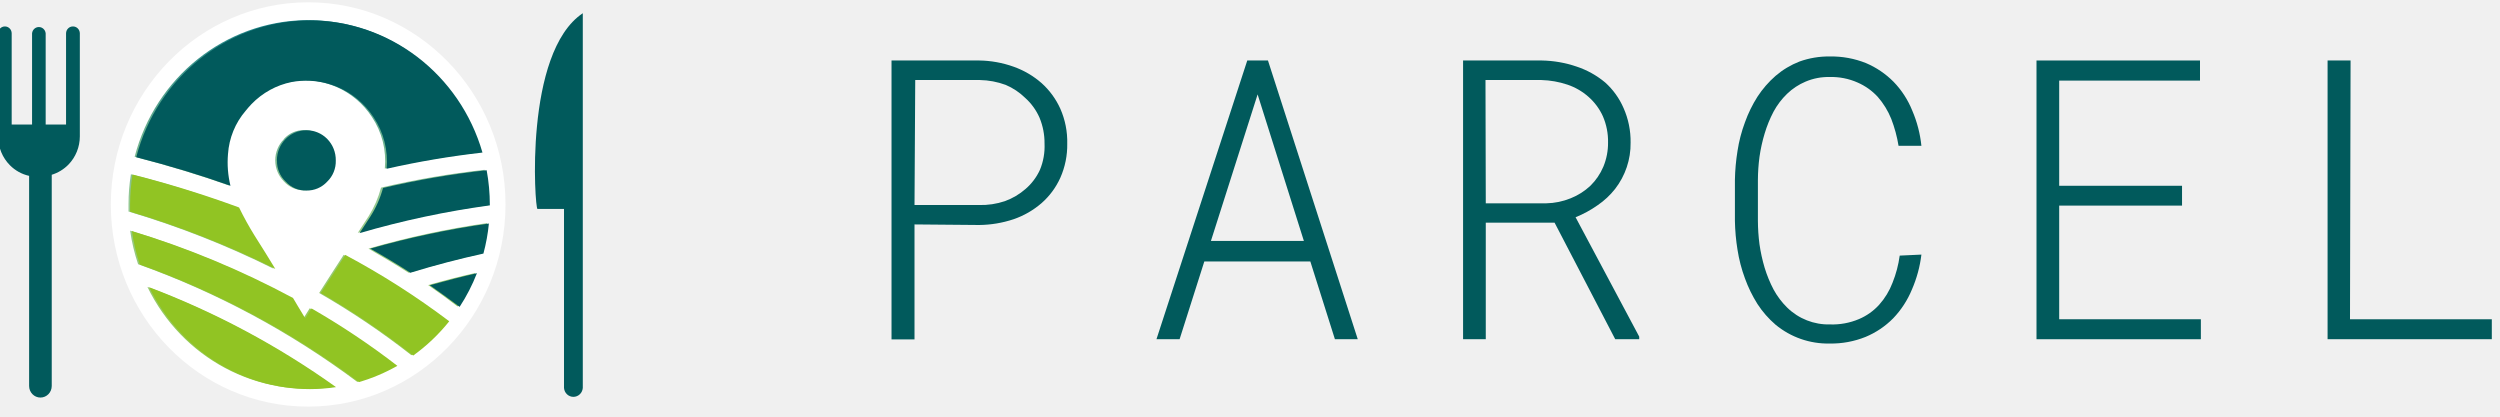
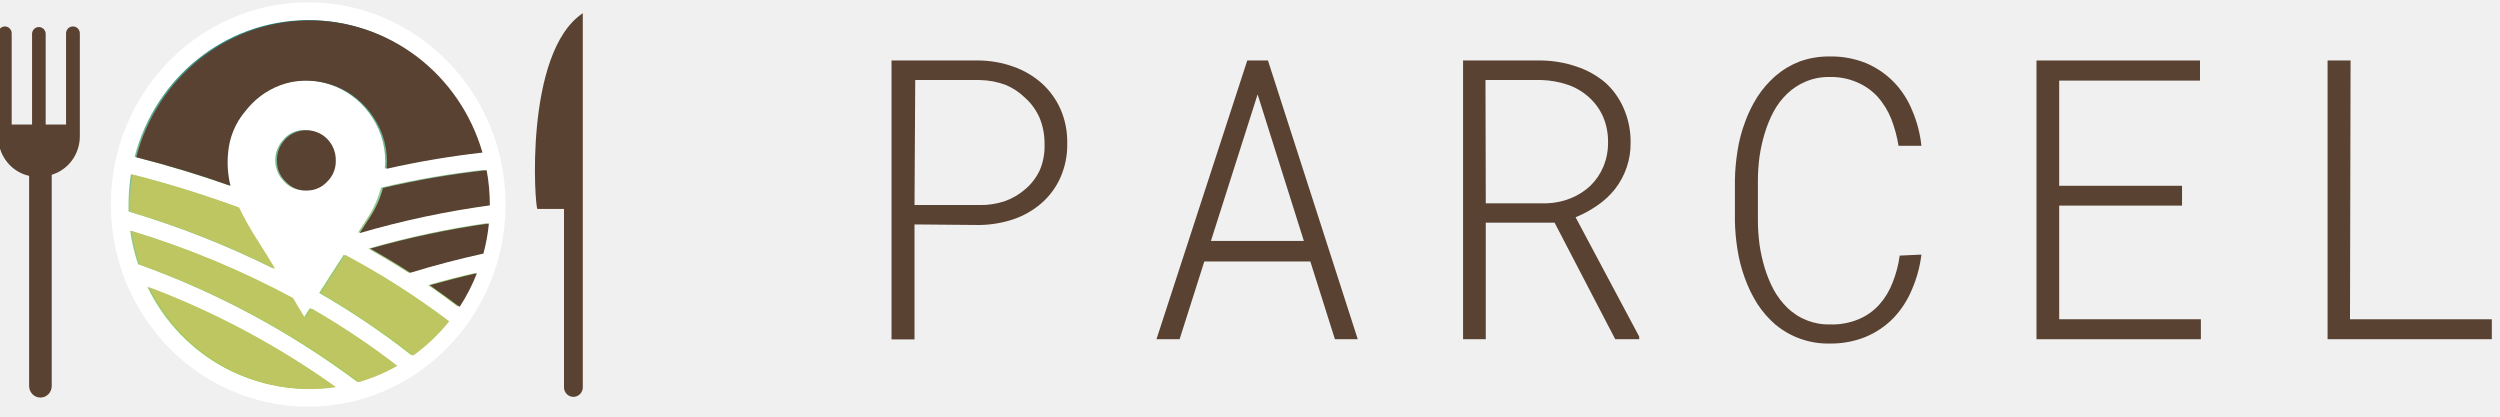
<svg xmlns="http://www.w3.org/2000/svg" xmlns:xlink="http://www.w3.org/1999/xlink" id="Calque_1" data-name="Calque 1" viewBox="0 0 174 29">
  <defs>
-     <style>.cls-1,.cls-2{fill:none;}.cls-2{clip-rule:evenodd;}.cls-3{fill:url(#Dégradé_sans_nom_3);}.cls-4{fill:#fff;}.cls-5,.cls-6{fill:#015a5c;}.cls-5{fill-rule:evenodd;}.cls-7{fill:#91c423;}.cls-8{clip-path:url(#clip-path);}.cls-9{clip-path:url(#clip-path-2);}.cls-10{clip-path:url(#clip-path-3);}.cls-11{clip-path:url(#clip-path-4);}.cls-12{clip-path:url(#clip-path-5);}.cls-13{clip-path:url(#clip-path-6);}.cls-14{clip-path:url(#clip-path-7);}.cls-15{clip-path:url(#clip-path-8);}.cls-16{clip-path:url(#clip-path-9);}.cls-17{clip-path:url(#clip-path-10);}.cls-18{clip-path:url(#clip-path-11);}.cls-19{clip-path:url(#clip-path-12);}.cls-20{clip-path:url(#clip-path-13);}.cls-21{isolation:isolate;}</style>
+     <style>.cls-1,.cls-2{fill:none;}.cls-2{clip-rule:evenodd;}.cls-3{fill:url(#Dégradé_sans_nom_3);}.cls-4{fill:#fff;}.cls-5,.cls-6{fill:#594231;}.cls-5{fill-rule:evenodd;}.cls-7{fill:#BDC660;}.cls-8{clip-path:url(#clip-path);}.cls-9{clip-path:url(#clip-path-2);}.cls-10{clip-path:url(#clip-path-3);}.cls-11{clip-path:url(#clip-path-4);}.cls-12{clip-path:url(#clip-path-5);}.cls-13{clip-path:url(#clip-path-6);}.cls-14{clip-path:url(#clip-path-7);}.cls-15{clip-path:url(#clip-path-8);}.cls-16{clip-path:url(#clip-path-9);}.cls-17{clip-path:url(#clip-path-10);}.cls-18{clip-path:url(#clip-path-11);}.cls-19{clip-path:url(#clip-path-12);}.cls-20{clip-path:url(#clip-path-13);}.cls-21{isolation:isolate;}</style>
    <linearGradient id="Dégradé_sans_nom_3" x1="17040.11" y1="66" x2="17040.11" y2="2" gradientTransform="matrix(-1, 0, 0, 1, 17092.25, 0)" gradientUnits="userSpaceOnUse">
      <stop offset="0.1" stop-color="#95c94e" />
      <stop offset="0.52" stop-color="#95c993" />
      <stop offset="1" stop-color="#1a8087" />
    </linearGradient>
    <clipPath id="clip-path">
      <rect class="cls-1" x="-549.77" y="-224.61" width="67.32" height="66.61" />
    </clipPath>
    <clipPath id="clip-path-2">
      <path class="cls-2" d="M-469.28-222.82v61.75a1.59,1.59,0,0,1-1.6,1.58,1.59,1.59,0,0,1-1.6-1.58v-29.5H-477c-.43,0-2.33-25.73,7.74-32.25" />
    </clipPath>
    <clipPath id="clip-path-3">
      <rect class="cls-1" x="-569" y="-220.64" width="13.9" height="61.15" />
    </clipPath>
    <clipPath id="clip-path-4">
      <path class="cls-2" d="M-516.42-221.6a30.68,30.68,0,0,1,29.64,22.51c-5.72,1.41-11,3-16.12,4.71a15.76,15.76,0,0,0,.42-5.23,11.91,11.91,0,0,0-2.94-7.06c-.33-.4-.65-.76-1-1.12a13.35,13.35,0,0,0-6.87-3.65,14,14,0,0,0-3.13-.25,13.33,13.33,0,0,0-2.23.28,15.12,15.12,0,0,0-2.54.78,13.5,13.5,0,0,0-6.1,5,12.65,12.65,0,0,0-2.21,8.48,153.3,153.3,0,0,0-16.35-2.67,30.68,30.68,0,0,1,29.42-21.77" />
    </clipPath>
    <clipPath id="clip-path-5">
      <path class="cls-2" d="M-510.8-198.54a4.57,4.57,0,0,1-1.49,3.49h0a4.62,4.62,0,0,1-3.51,1.46,4.75,4.75,0,0,1-3.57-1.48,4.58,4.58,0,0,1-1.46-3.48,4.66,4.66,0,0,1,1.44-3.49,4.79,4.79,0,0,1,3.59-1.47,4.69,4.69,0,0,1,3.53,1.44,4.63,4.63,0,0,1,1.49,3.52" />
    </clipPath>
    <clipPath id="clip-path-6">
      <path class="cls-2" d="M-547.1-191.24a29.78,29.78,0,0,1,.55-5.7A151.68,151.68,0,0,1-528.88-194a16.4,16.4,0,0,0,2.17,4.72l1.83,2.72a157.06,157.06,0,0,0-22.22-4.58Z" />
    </clipPath>
    <clipPath id="clip-path-7">
      <path class="cls-2" d="M-546.94-188.16A152.59,152.59,0,0,1-526.7-184c-2.32,1.27-4.61,2.57-6.84,3.95-4.08-1.22-8.28-2.28-12.47-3.16a29.69,29.69,0,0,1-.93-4.92" />
    </clipPath>
    <clipPath id="clip-path-8">
      <path class="cls-2" d="M-541.95-174.43A29.78,29.78,0,0,1-544.9-180c2.7.6,5.4,1.27,8.07,2-1.75,1.14-3.45,2.32-5.12,3.53" />
    </clipPath>
    <clipPath id="clip-path-9">
      <path class="cls-2" d="M-540.18-172.06a134.77,134.77,0,0,1,17.74-10.88l.16.24c1.33,2,2.66,4,4,6A133.82,133.82,0,0,0-534-166.41a30.86,30.86,0,0,1-6.15-5.65" />
    </clipPath>
    <clipPath id="clip-path-10">
      <path class="cls-2" d="M-516.42-160.89a31.18,31.18,0,0,1-4.45-.32A141.48,141.48,0,0,1-489-177.66a30.74,30.74,0,0,1-27.43,16.77" />
    </clipPath>
    <clipPath id="clip-path-11">
      <path class="cls-2" d="M-487.4-181.4A144.9,144.9,0,0,0-524.8-162a30.1,30.1,0,0,1-6.53-2.68,132.15,132.15,0,0,1,14.65-9.45l1.06,1.65,1.25-2,.84-1.35A153.48,153.48,0,0,1-486-186.93a30.59,30.59,0,0,1-1.35,5.53" />
    </clipPath>
    <clipPath id="clip-path-12">
      <path class="cls-2" d="M-510.5-180.69q1.74-2.76,3.5-5.45a53.32,53.32,0,0,0,2.68-4.63,184.21,184.21,0,0,1,18.17-5.44,31.25,31.25,0,0,1,.41,5c0,.38,0,.77,0,1.16a157.11,157.11,0,0,0-24.73,9.39" />
    </clipPath>
    <clipPath id="clip-path-13">
      <path class="cls-1" d="M-243.52-175.54h18.09V-173h-21v-35.55h2.93ZM-265-190h-15.68v14.5h18.07V-173h-21v-35.55h20.87V-206h-18v13.4H-265Zm-33.29,6.25a16,16,0,0,1-1.2,4.45,11.8,11.8,0,0,1-2.39,3.59,10.63,10.63,0,0,1-3.53,2.38,11.76,11.76,0,0,1-4.58.86,10.85,10.85,0,0,1-3.84-.65,10.3,10.3,0,0,1-3.06-1.77,11.94,11.94,0,0,1-2.3-2.64,15.87,15.87,0,0,1-1.61-3.25,19.36,19.36,0,0,1-.94-3.63,23.73,23.73,0,0,1-.33-3.74v-5.15a23.71,23.71,0,0,1,.33-3.73,19.16,19.16,0,0,1,.94-3.63,16.21,16.21,0,0,1,1.61-3.26,12.22,12.22,0,0,1,2.3-2.65,10.33,10.33,0,0,1,3.06-1.78A10.85,10.85,0,0,1-310-209a11.87,11.87,0,0,1,4.63.86,10.63,10.63,0,0,1,3.53,2.38,12,12,0,0,1,2.38,3.6,15.88,15.88,0,0,1,1.16,4.52h-2.91a15.69,15.69,0,0,0-.94-3.44,9.32,9.32,0,0,0-1.72-2.82,7.69,7.69,0,0,0-2.59-1.91,8.47,8.47,0,0,0-3.54-.69A7.61,7.61,0,0,0-313-206a7.82,7.82,0,0,0-2.36,1.56,9.17,9.17,0,0,0-1.72,2.29,14.42,14.42,0,0,0-1.15,2.77,19.88,19.88,0,0,0-.65,3,23.36,23.36,0,0,0-.2,3v5.2a23.67,23.67,0,0,0,.2,3,20.14,20.14,0,0,0,.65,3,14.69,14.69,0,0,0,1.15,2.77,9.35,9.35,0,0,0,1.72,2.29,7.7,7.7,0,0,0,2.36,1.58A7.61,7.61,0,0,0-310-175a8.8,8.8,0,0,0,3.58-.67,7.4,7.4,0,0,0,2.59-1.87,9.58,9.58,0,0,0,1.7-2.8,14.75,14.75,0,0,0,.92-3.47Zm-55.61-6.54h7.74A9,9,0,0,0-343-191a7.71,7.71,0,0,0,2.5-1.6,7.05,7.05,0,0,0,1.66-2.43,7.83,7.83,0,0,0,.6-3.1,8,8,0,0,0-.66-3.34,7.28,7.28,0,0,0-1.79-2.48,7.78,7.78,0,0,0-2.69-1.55,11.17,11.17,0,0,0-3.33-.59h-7.13Zm8.79,2.46h-8.79V-173h-2.88v-35.55h10a14.78,14.78,0,0,1,4.42.76,10.75,10.75,0,0,1,3.63,2,9.45,9.45,0,0,1,2.44,3.26,10.47,10.47,0,0,1,.89,4.42,9.53,9.53,0,0,1-.52,3.24,9.36,9.36,0,0,1-1.46,2.65,10,10,0,0,1-2.21,2.09,14.13,14.13,0,0,1-2.82,1.54l8.11,15.23v.32h-3.05ZM-389-185.52h11.87L-383-204.23Zm12.7,2.61H-389.8l-3.15,9.91h-2.95l11.57-35.55h2.64L-370.22-173h-2.93Zm-50.53-7.2h8.26a9.94,9.94,0,0,0,3.27-.59,8.23,8.23,0,0,0,2.63-1.56,7.13,7.13,0,0,0,1.77-2.44,7.93,7.93,0,0,0,.65-3.28,8.47,8.47,0,0,0-.63-3.32,7.33,7.33,0,0,0-1.76-2.52,8,8,0,0,0-2.64-1.61,10,10,0,0,0-3.29-.63h-8.26Zm0,2.46V-173h-2.93v-35.55h11.19a14.17,14.17,0,0,1,4.38.78,10.9,10.9,0,0,1,3.56,2.09,9.81,9.81,0,0,1,2.41,3.29,10.49,10.49,0,0,1,.88,4.37,10.4,10.4,0,0,1-.88,4.35,9.55,9.55,0,0,1-2.41,3.25,10.66,10.66,0,0,1-3.57,2,13.67,13.67,0,0,1-4.37.73Z" />
    </clipPath>
    <symbol id="Nouveau_symbole_3" data-name="Nouveau symbole 3" viewBox="0 0 99.25 67">
      <circle class="cls-3" cx="52.13" cy="34" r="32" />
      <path class="cls-4" d="M19.13,33.5A33.5,33.5,0,1,0,52.63,0,33.54,33.54,0,0,0,19.13,33.5Zm62.79-8.64a151.73,151.73,0,0,0-16.28,2.69A12.9,12.9,0,0,0,63.45,19a13.57,13.57,0,0,0-6.08-5,14.92,14.92,0,0,0-2.52-.78,13.2,13.2,0,0,0-2.23-.28,13.39,13.39,0,0,0-3.11.25,13.19,13.19,0,0,0-6.83,3.67c-.35.36-.66.72-1,1.12a12.1,12.1,0,0,0-2.93,7.1,15.94,15.94,0,0,0,.42,5.26c-5.06-1.74-10.35-3.31-16-4.74a30.53,30.53,0,0,1,58.78-.74ZM48.53,22.63A4.59,4.59,0,0,1,52,21.18a5,5,0,0,1,5,5,4.64,4.64,0,0,1-1.45,3.51A4.71,4.71,0,0,1,52,31.15a4.57,4.57,0,0,1-3.49-1.46l0,0a4.9,4.9,0,0,1,0-7Zm34.64,11A155.43,155.43,0,0,0,61.06,38.2l1.82-2.73A17.29,17.29,0,0,0,65,30.71a150.34,150.34,0,0,1,17.58-2.95,30.19,30.19,0,0,1,.55,5.74Zm-1.08,8c-4.18.89-8.34,2-12.41,3.19-2.22-1.38-4.5-2.7-6.81-4A151.34,151.34,0,0,1,83,36.59,30.9,30.9,0,0,1,82.09,41.54ZM73,46.86q4-1.12,8-2A30,30,0,0,1,78,50.41Q75.57,48.58,73,46.86ZM70.16,58.48A132.49,132.49,0,0,0,54.5,48.17c1.32-2,2.65-4.08,4-6.08.05-.08.1-.16.16-.24A134,134,0,0,1,76.28,52.79,30.6,30.6,0,0,1,70.16,58.48ZM25.34,47.16A140.36,140.36,0,0,1,57.06,63.71,30.44,30.44,0,0,1,25.34,47.16Zm-2.93-9.32A150.75,150.75,0,0,1,49.76,49l.84,1.35,1.24,2,1.06-1.65a130.51,130.51,0,0,1,14.57,9.5,30,30,0,0,1-6.5,2.7A143.5,143.5,0,0,0,23.76,43.4,30.09,30.09,0,0,1,22.41,37.84Zm-.28-3.17q0-.59,0-1.17a30.36,30.36,0,0,1,.41-5A184.94,184.94,0,0,1,40.59,34c.83,1.62,1.72,3.19,2.67,4.67,1.17,1.79,2.34,3.63,3.49,5.47A155.78,155.78,0,0,0,22.13,34.67Z" />
      <path class="cls-5" d="M99.25,1.81v62.1a1.6,1.6,0,0,1-3.19,0V34.24H91.55C91.12,34.24,89.22,8.36,99.25,1.81Z" />
      <path class="cls-6" d="M12.68,4a1.16,1.16,0,0,0-1.15,1.15V20.26H8.07V5.15a1.16,1.16,0,0,0-2.31,0V20.26H2.3V5.15a1.15,1.15,0,1,0-2.3,0V22.28A6.69,6.69,0,0,0,2,27a6.61,6.61,0,0,0,3.26,1.76V63.58a1.92,1.92,0,0,0,3.84,0v-35a6.78,6.78,0,0,0,2.84-1.69,6.64,6.64,0,0,0,1.93-4.68V5.15A1.16,1.16,0,0,0,12.68,4Z" />
      <path class="cls-6" d="M52.93,3A30.59,30.59,0,0,0,23.44,25.67c5.69,1.42,11,3,16,4.74a15.94,15.94,0,0,1-.42-5.26A12.1,12.1,0,0,1,42,18c.33-.4.64-.75,1-1.12a13.19,13.19,0,0,1,6.83-3.67A14,14,0,0,1,52.92,13a13.2,13.2,0,0,1,2.23.28,14.92,14.92,0,0,1,2.52.78,13.57,13.57,0,0,1,6.08,5,12.9,12.9,0,0,1,2.19,8.53,154.7,154.7,0,0,1,16.28-2.69A30.59,30.59,0,0,0,52.93,3Z" />
      <path class="cls-6" d="M47.34,26.23a4.57,4.57,0,0,0,1.49,3.5l0,0a4.57,4.57,0,0,0,3.49,1.46,4.67,4.67,0,0,0,3.55-1.48,4.61,4.61,0,0,0,1.45-3.5,4.93,4.93,0,0,0-5-5,5,5,0,0,0-5,5Z" />
      <path class="cls-6" d="M83.47,33.57a31,31,0,0,0-.54-5.74,150.46,150.46,0,0,0-17.59,2.94,16.82,16.82,0,0,1-2.16,4.75l-1.82,2.73a155.65,155.65,0,0,1,22.11-4.6Z" />
      <path class="cls-6" d="M83.31,36.66a151.27,151.27,0,0,0-20.14,4.16c2.31,1.27,4.59,2.59,6.8,4,4.07-1.22,8.24-2.29,12.41-3.18A29.84,29.84,0,0,0,83.31,36.66Z" />
      <path class="cls-6" d="M78.34,50.47a30,30,0,0,0,2.94-5.58c-2.69.6-5.37,1.28-8,2C75,48.08,76.69,49.26,78.34,50.47Z" />
      <path class="cls-7" d="M76.58,52.86a134.09,134.09,0,0,0-17.65-11l-.16.25c-1.32,2-2.65,4-4,6.07A132.92,132.92,0,0,1,70.46,58.54,30.85,30.85,0,0,0,76.58,52.86Z" />
      <path class="cls-7" d="M52.93,64.1a30.69,30.69,0,0,0,4.43-.33A140.36,140.36,0,0,0,25.64,47.22,30.56,30.56,0,0,0,52.93,64.1Z" />
      <path class="cls-7" d="M24.06,43.47A143.17,143.17,0,0,1,61.27,62.93a30.48,30.48,0,0,0,6.5-2.69A129.24,129.24,0,0,0,53.2,50.73l-1.06,1.65-1.24-2L50.06,49A150.63,150.63,0,0,0,22.71,37.91,30.49,30.49,0,0,0,24.06,43.47Z" />
      <path class="cls-7" d="M47.05,44.18c-1.15-1.85-2.32-3.69-3.49-5.48A51.46,51.46,0,0,1,40.9,34a185.15,185.15,0,0,0-18.09-5.46,31.5,31.5,0,0,0-.41,5q0,.59,0,1.17A155,155,0,0,1,47.05,44.18Z" />
    </symbol>
  </defs>
  <use width="99.25" height="67" transform="translate(-0.13 0.16) scale(0.41 0.42)" xlink:href="#Nouveau_symbole_3" />
  <g id="PARCEL" class="cls-21">
    <g class="cls-21">
      <path class="cls-6" d="M63.65,15.62v8h-1.6V4.21h6.1a7.4,7.4,0,0,1,2.39.43,6,6,0,0,1,1.95,1.14A5.35,5.35,0,0,1,73.8,7.57,5.7,5.7,0,0,1,74.28,10a5.61,5.61,0,0,1-.48,2.37,5.18,5.18,0,0,1-1.31,1.77,5.88,5.88,0,0,1-1.95,1.12,7.78,7.78,0,0,1-2.39.4Zm0-1.35h4.5A5.22,5.22,0,0,0,69.94,14a4.5,4.5,0,0,0,1.44-.85,3.88,3.88,0,0,0,1-1.33A4.27,4.27,0,0,0,72.7,10a4.6,4.6,0,0,0-.35-1.81,4,4,0,0,0-1-1.38A4.39,4.39,0,0,0,70,5.91a5.48,5.48,0,0,0-1.8-.34h-4.5Z" />
      <path class="cls-6" d="M91.2,18.2H83.82L82.1,23.61H80.49l6.32-19.4h1.44l6.25,19.4H92.91Zm-6.92-1.43h6.47L87.53,6.57Z" />
      <path class="cls-6" d="M108.2,15.5h-4.79v8.11h-1.58V4.21h5.48a7.91,7.91,0,0,1,2.41.42,6.08,6.08,0,0,1,2,1.11A5.14,5.14,0,0,1,113,7.52a5.73,5.73,0,0,1,.49,2.41,5.14,5.14,0,0,1-1.08,3.22,5.43,5.43,0,0,1-1.21,1.13,7.58,7.58,0,0,1-1.54.84l4.43,8.31v.18h-1.67Zm-4.79-1.35h4.22a4.72,4.72,0,0,0,1.69-.35,4.33,4.33,0,0,0,1.37-.87,4.07,4.07,0,0,0,.9-1.32,4.28,4.28,0,0,0,.33-1.69,4.39,4.39,0,0,0-.36-1.83,4,4,0,0,0-1-1.35,4.27,4.27,0,0,0-1.47-.85,6.24,6.24,0,0,0-1.81-.32h-3.89Z" />
      <path class="cls-6" d="M133.73,17.72a8.71,8.71,0,0,1-.66,2.43,6.45,6.45,0,0,1-1.3,2,5.87,5.87,0,0,1-1.93,1.3,6.39,6.39,0,0,1-2.49.46,5.72,5.72,0,0,1-3.77-1.31,6.72,6.72,0,0,1-1.26-1.44,9.18,9.18,0,0,1-.87-1.78,10.3,10.3,0,0,1-.52-2,14.05,14.05,0,0,1-.18-2V12.51a14.3,14.3,0,0,1,.18-2,10,10,0,0,1,.52-2,8.91,8.91,0,0,1,.87-1.78,7,7,0,0,1,1.26-1.45,5.76,5.76,0,0,1,1.67-1,6,6,0,0,1,2.1-.35,6.47,6.47,0,0,1,2.52.46,6,6,0,0,1,1.92,1.3,6.2,6.2,0,0,1,1.3,2,8.4,8.4,0,0,1,.64,2.46h-1.59a9.45,9.45,0,0,0-.51-1.88,5.38,5.38,0,0,0-.94-1.53,4.17,4.17,0,0,0-1.41-1,4.49,4.49,0,0,0-1.93-.38,4.06,4.06,0,0,0-1.68.32,4.19,4.19,0,0,0-1.29.85,5.07,5.07,0,0,0-.94,1.24,8.49,8.49,0,0,0-.62,1.52,11,11,0,0,0-.36,1.63,12.84,12.84,0,0,0-.11,1.62v2.83a13.13,13.13,0,0,0,.11,1.63,11.42,11.42,0,0,0,.36,1.64,8.71,8.71,0,0,0,.62,1.51,5.32,5.32,0,0,0,.94,1.25,4.11,4.11,0,0,0,3,1.18,4.74,4.74,0,0,0,2-.37,4,4,0,0,0,1.41-1,4.9,4.9,0,0,0,.93-1.53,7.94,7.94,0,0,0,.5-1.89Z" />
      <path class="cls-6" d="M151.87,14.31h-8.55v7.91h9.86v1.39H141.74V4.21h11.38v1.4h-9.8v7.32h8.55Z" />
      <path class="cls-6" d="M163.56,22.22h9.87v1.39H162V4.21h1.6Z" />
    </g>
  </g>
</svg>
